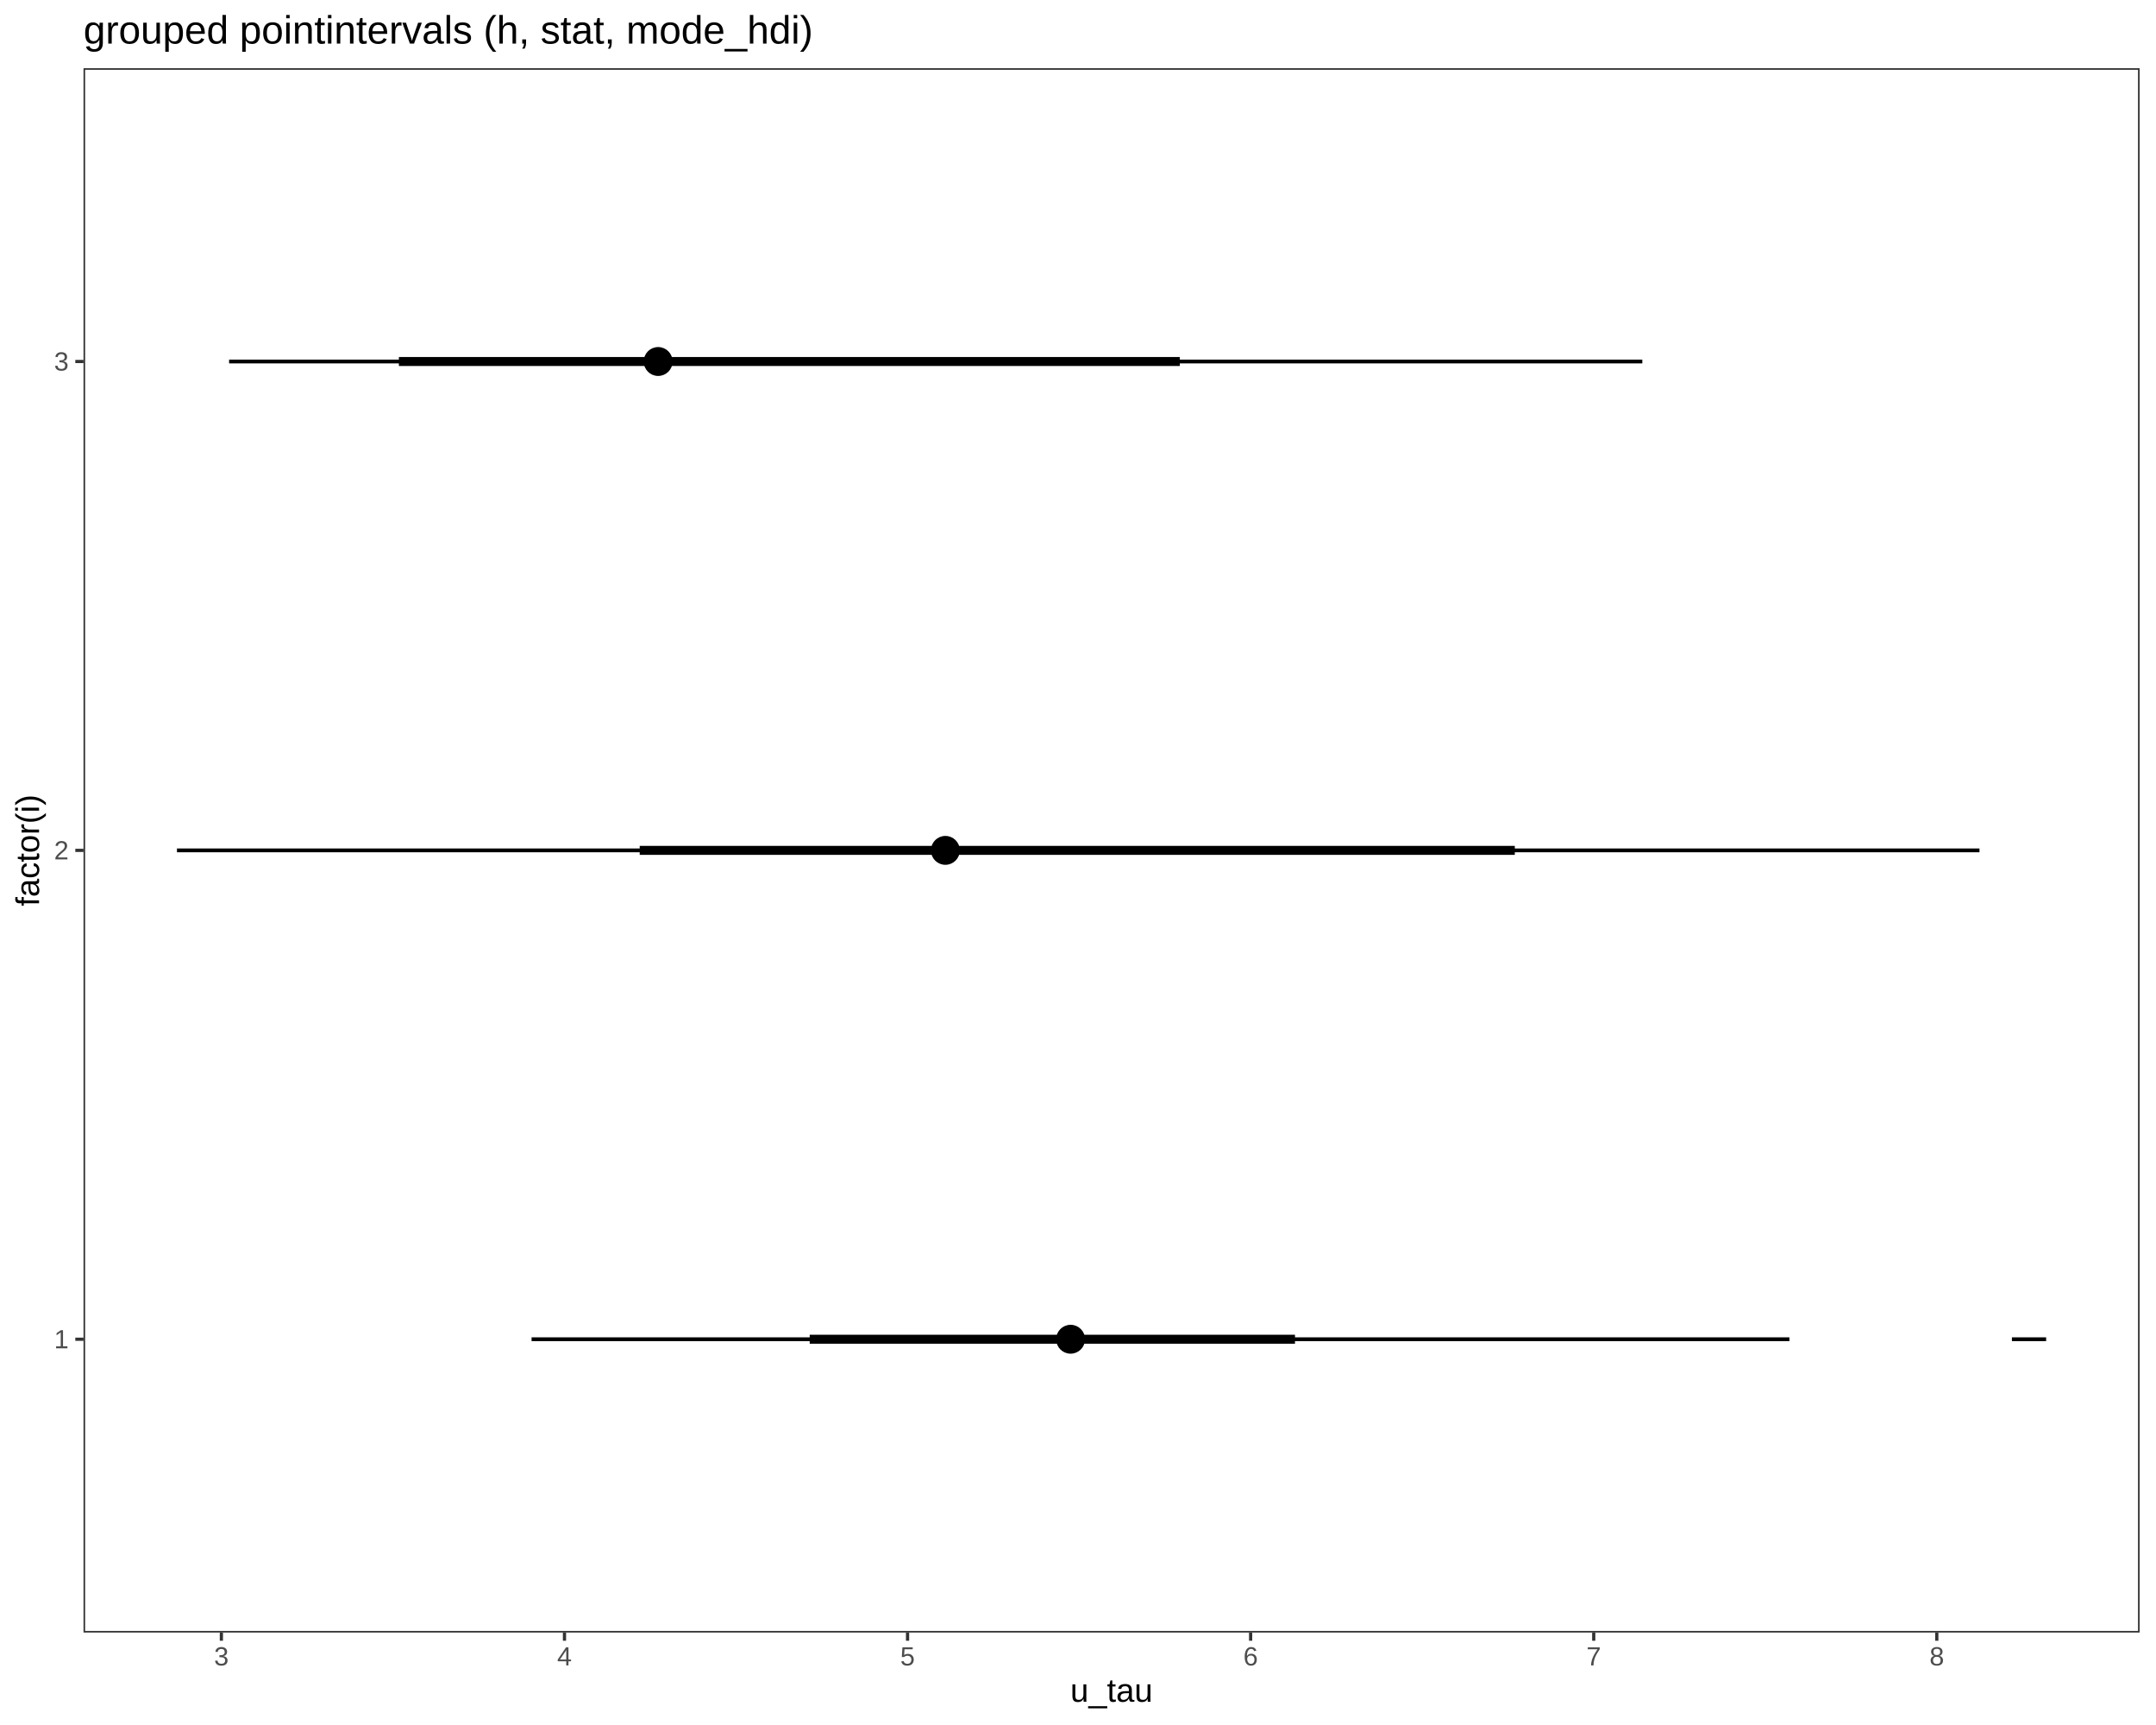
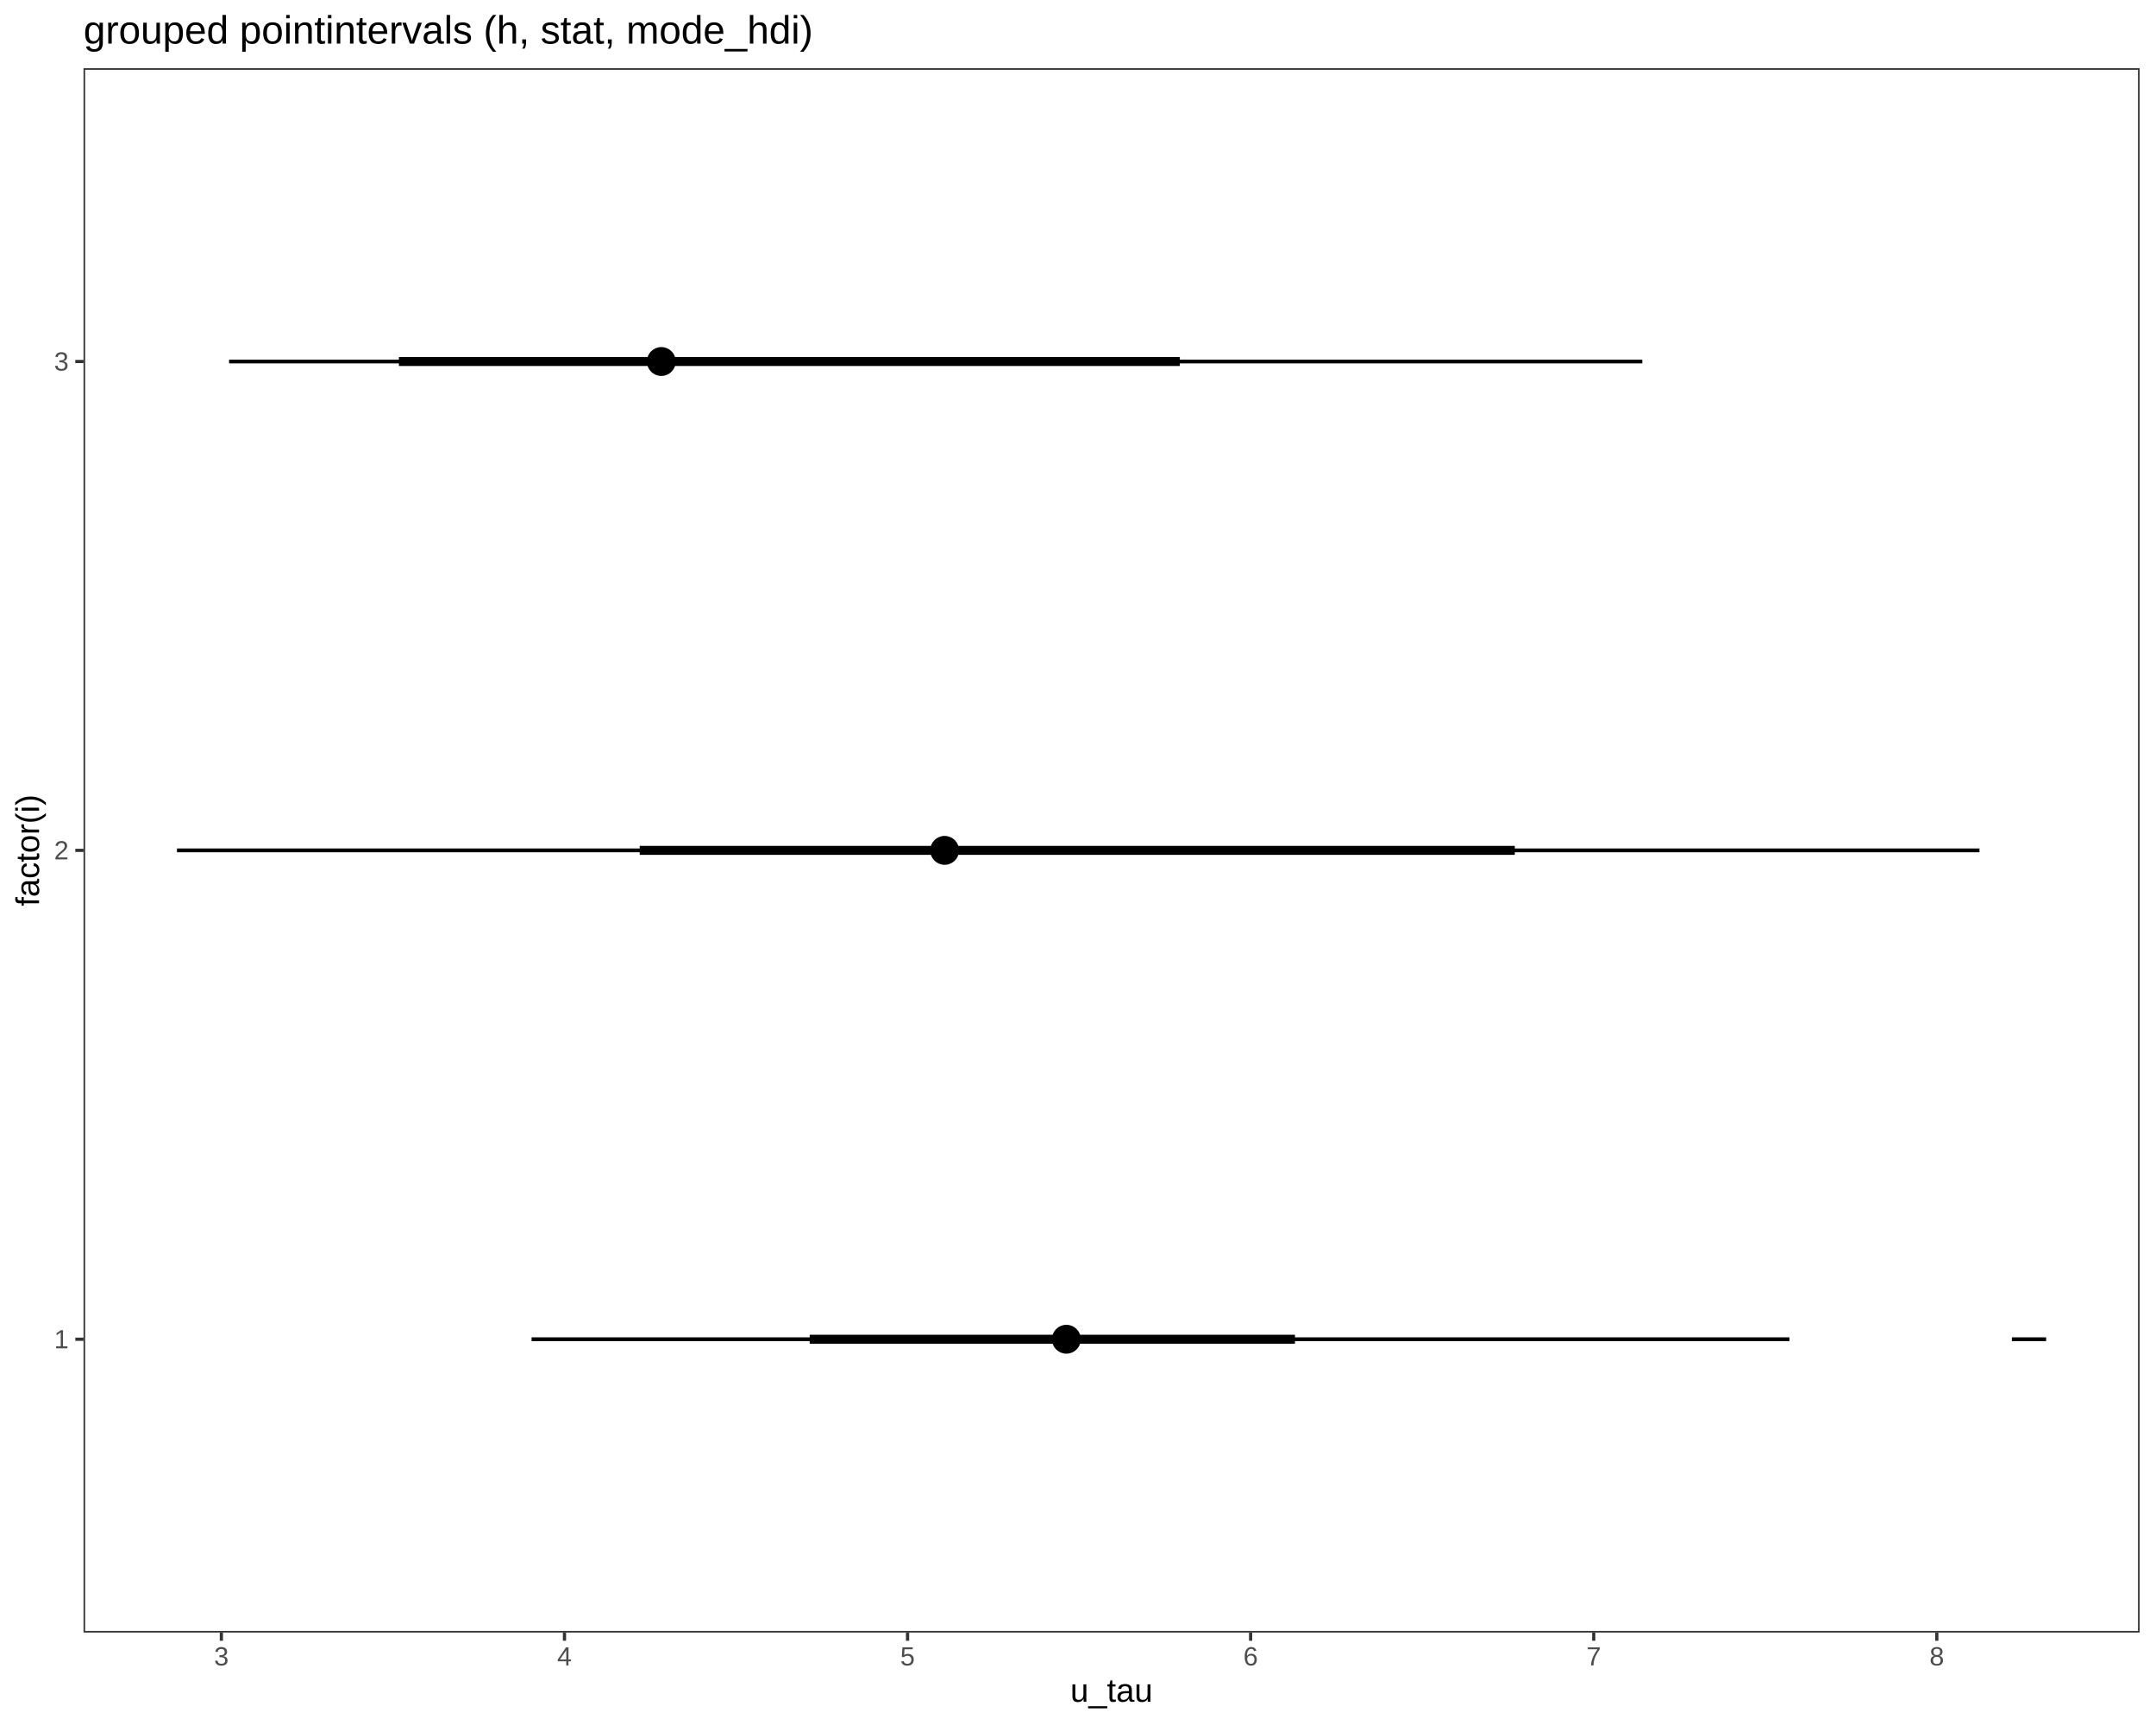
<svg xmlns="http://www.w3.org/2000/svg" viewBox="0 0 720.00 576.00">
  <defs>
    <style type="text/css">
    line, polyline, polygon, path, rect, circle {
      fill: none;
      stroke: #000000;
      stroke-linecap: round;
      stroke-linejoin: round;
      stroke-miterlimit: 10.00;
    }
  </style>
  </defs>
  <rect width="100%" height="100%" style="stroke: none; fill: #FFFFFF;" />
  <rect x="0.00" y="0.00" width="720.00" height="576.00" style="stroke-width: 1.07; stroke: #FFFFFF; fill: #FFFFFF;" />
  <defs>
    <clipPath id="cpMjcuODl8NzE0LjUyfDU0NS4xM3wyMi43Nw==">
      <rect x="27.89" y="22.77" width="686.64" height="522.36" />
    </clipPath>
  </defs>
  <rect x="27.89" y="22.77" width="686.64" height="522.36" style="stroke-width: 1.07; stroke: none; fill: #FFFFFF;" clip-path="url(#cpMjcuODl8NzE0LjUyfDU0NS4xM3wyMi43Nw==)" />
  <line x1="59.10" y1="283.95" x2="661.05" y2="283.95" style="stroke-width: 1.28; stroke-linecap: butt;" clip-path="url(#cpMjcuODl8NzE0LjUyfDU0NS4xM3wyMi43Nw==)" />
  <line x1="76.51" y1="120.71" x2="548.45" y2="120.71" style="stroke-width: 1.28; stroke-linecap: butt;" clip-path="url(#cpMjcuODl8NzE0LjUyfDU0NS4xM3wyMi43Nw==)" />
  <line x1="177.52" y1="447.19" x2="597.58" y2="447.19" style="stroke-width: 1.28; stroke-linecap: butt;" clip-path="url(#cpMjcuODl8NzE0LjUyfDU0NS4xM3wyMi43Nw==)" />
  <line x1="213.63" y1="283.95" x2="505.87" y2="283.95" style="stroke-width: 2.99; stroke-linecap: butt;" clip-path="url(#cpMjcuODl8NzE0LjUyfDU0NS4xM3wyMi43Nw==)" />
  <line x1="133.21" y1="120.71" x2="394.00" y2="120.71" style="stroke-width: 2.99; stroke-linecap: butt;" clip-path="url(#cpMjcuODl8NzE0LjUyfDU0NS4xM3wyMi43Nw==)" />
  <line x1="270.40" y1="447.19" x2="432.46" y2="447.19" style="stroke-width: 2.99; stroke-linecap: butt;" clip-path="url(#cpMjcuODl8NzE0LjUyfDU0NS4xM3wyMi43Nw==)" />
  <line x1="671.88" y1="447.19" x2="683.31" y2="447.19" style="stroke-width: 1.28; stroke-linecap: butt;" clip-path="url(#cpMjcuODl8NzE0LjUyfDU0NS4xM3wyMi43Nw==)" />
-   <circle cx="315.71" cy="283.95" r="1.68pt" style="stroke-width: 1.06; fill: #000000;" clip-path="url(#cpMjcuODl8NzE0LjUyfDU0NS4xM3wyMi43Nw==)" />
-   <circle cx="219.79" cy="120.71" r="1.68pt" style="stroke-width: 1.06; fill: #000000;" clip-path="url(#cpMjcuODl8NzE0LjUyfDU0NS4xM3wyMi43Nw==)" />
-   <circle cx="357.53" cy="447.19" r="1.68pt" style="stroke-width: 1.06; fill: #000000;" clip-path="url(#cpMjcuODl8NzE0LjUyfDU0NS4xM3wyMi43Nw==)" />
-   <circle cx="315.71" cy="283.95" r="3.22pt" style="stroke-width: 1.06; fill: #000000;" clip-path="url(#cpMjcuODl8NzE0LjUyfDU0NS4xM3wyMi43Nw==)" />
-   <circle cx="219.79" cy="120.71" r="3.22pt" style="stroke-width: 1.06; fill: #000000;" clip-path="url(#cpMjcuODl8NzE0LjUyfDU0NS4xM3wyMi43Nw==)" />
-   <circle cx="357.53" cy="447.19" r="3.22pt" style="stroke-width: 1.06; fill: #000000;" clip-path="url(#cpMjcuODl8NzE0LjUyfDU0NS4xM3wyMi43Nw==)" />
-   <circle cx="357.53" cy="447.19" r="1.68pt" style="stroke-width: 1.06; fill: #000000;" clip-path="url(#cpMjcuODl8NzE0LjUyfDU0NS4xM3wyMi43Nw==)" />
+   <circle cx="315.46" cy="283.95" r="1.68pt" style="stroke-width: 1.06; fill: #000000;" clip-path="url(#cpMjcuODl8NzE0LjUyfDU0NS4xM3wyMi43Nw==)" />
+   <circle cx="220.85" cy="120.71" r="1.68pt" style="stroke-width: 1.06; fill: #000000;" clip-path="url(#cpMjcuODl8NzE0LjUyfDU0NS4xM3wyMi43Nw==)" />
+   <circle cx="356.12" cy="447.19" r="1.68pt" style="stroke-width: 1.06; fill: #000000;" clip-path="url(#cpMjcuODl8NzE0LjUyfDU0NS4xM3wyMi43Nw==)" />
+   <circle cx="315.46" cy="283.95" r="3.22pt" style="stroke-width: 1.06; fill: #000000;" clip-path="url(#cpMjcuODl8NzE0LjUyfDU0NS4xM3wyMi43Nw==)" />
+   <circle cx="220.85" cy="120.71" r="3.22pt" style="stroke-width: 1.06; fill: #000000;" clip-path="url(#cpMjcuODl8NzE0LjUyfDU0NS4xM3wyMi43Nw==)" />
+   <circle cx="356.12" cy="447.19" r="3.22pt" style="stroke-width: 1.06; fill: #000000;" clip-path="url(#cpMjcuODl8NzE0LjUyfDU0NS4xM3wyMi43Nw==)" />
+   <circle cx="356.12" cy="447.19" r="1.68pt" style="stroke-width: 1.06; fill: #000000;" clip-path="url(#cpMjcuODl8NzE0LjUyfDU0NS4xM3wyMi43Nw==)" />
  <rect x="27.89" y="22.77" width="686.64" height="522.36" style="stroke-width: 1.07; stroke: #333333;" clip-path="url(#cpMjcuODl8NzE0LjUyfDU0NS4xM3wyMi43Nw==)" />
  <defs>
    <clipPath id="cpMC4wMHw3MjAuMDB8NTc2LjAwfDAuMDA=">
      <rect x="0.00" y="0.00" width="720.00" height="576.00" />
    </clipPath>
  </defs>
  <g clip-path="url(#cpMC4wMHw3MjAuMDB8NTc2LjAwfDAuMDA=)">
    <text x="18.06" y="450.21" style="font-size: 8.80px; fill: #4D4D4D; font-family: Liberation Sans;" textLength="4.89px" lengthAdjust="spacingAndGlyphs">1</text>
  </g>
  <g clip-path="url(#cpMC4wMHw3MjAuMDB8NTc2LjAwfDAuMDA=)">
    <text x="18.06" y="286.97" style="font-size: 8.80px; fill: #4D4D4D; font-family: Liberation Sans;" textLength="4.89px" lengthAdjust="spacingAndGlyphs">2</text>
  </g>
  <g clip-path="url(#cpMC4wMHw3MjAuMDB8NTc2LjAwfDAuMDA=)">
    <text x="18.06" y="123.74" style="font-size: 8.80px; fill: #4D4D4D; font-family: Liberation Sans;" textLength="4.89px" lengthAdjust="spacingAndGlyphs">3</text>
  </g>
  <polyline points="25.15,447.19 27.89,447.19 " style="stroke-width: 1.07; stroke: #333333; stroke-linecap: butt;" clip-path="url(#cpMC4wMHw3MjAuMDB8NTc2LjAwfDAuMDA=)" />
  <polyline points="25.15,283.95 27.89,283.95 " style="stroke-width: 1.07; stroke: #333333; stroke-linecap: butt;" clip-path="url(#cpMC4wMHw3MjAuMDB8NTc2LjAwfDAuMDA=)" />
  <polyline points="25.15,120.71 27.89,120.71 " style="stroke-width: 1.07; stroke: #333333; stroke-linecap: butt;" clip-path="url(#cpMC4wMHw3MjAuMDB8NTc2LjAwfDAuMDA=)" />
  <polyline points="73.93,547.87 73.93,545.13 " style="stroke-width: 1.07; stroke: #333333; stroke-linecap: butt;" clip-path="url(#cpMC4wMHw3MjAuMDB8NTc2LjAwfDAuMDA=)" />
  <polyline points="188.51,547.87 188.51,545.13 " style="stroke-width: 1.07; stroke: #333333; stroke-linecap: butt;" clip-path="url(#cpMC4wMHw3MjAuMDB8NTc2LjAwfDAuMDA=)" />
  <polyline points="303.08,547.87 303.08,545.13 " style="stroke-width: 1.07; stroke: #333333; stroke-linecap: butt;" clip-path="url(#cpMC4wMHw3MjAuMDB8NTc2LjAwfDAuMDA=)" />
  <polyline points="417.65,547.87 417.65,545.13 " style="stroke-width: 1.07; stroke: #333333; stroke-linecap: butt;" clip-path="url(#cpMC4wMHw3MjAuMDB8NTc2LjAwfDAuMDA=)" />
  <polyline points="532.23,547.87 532.23,545.13 " style="stroke-width: 1.07; stroke: #333333; stroke-linecap: butt;" clip-path="url(#cpMC4wMHw3MjAuMDB8NTc2LjAwfDAuMDA=)" />
  <polyline points="646.80,547.87 646.80,545.13 " style="stroke-width: 1.07; stroke: #333333; stroke-linecap: butt;" clip-path="url(#cpMC4wMHw3MjAuMDB8NTc2LjAwfDAuMDA=)" />
  <g clip-path="url(#cpMC4wMHw3MjAuMDB8NTc2LjAwfDAuMDA=)">
    <text x="71.49" y="556.11" style="font-size: 8.80px; fill: #4D4D4D; font-family: Liberation Sans;" textLength="4.89px" lengthAdjust="spacingAndGlyphs">3</text>
  </g>
  <g clip-path="url(#cpMC4wMHw3MjAuMDB8NTc2LjAwfDAuMDA=)">
    <text x="186.06" y="556.11" style="font-size: 8.80px; fill: #4D4D4D; font-family: Liberation Sans;" textLength="4.89px" lengthAdjust="spacingAndGlyphs">4</text>
  </g>
  <g clip-path="url(#cpMC4wMHw3MjAuMDB8NTc2LjAwfDAuMDA=)">
    <text x="300.63" y="556.11" style="font-size: 8.80px; fill: #4D4D4D; font-family: Liberation Sans;" textLength="4.89px" lengthAdjust="spacingAndGlyphs">5</text>
  </g>
  <g clip-path="url(#cpMC4wMHw3MjAuMDB8NTc2LjAwfDAuMDA=)">
    <text x="415.21" y="556.11" style="font-size: 8.80px; fill: #4D4D4D; font-family: Liberation Sans;" textLength="4.89px" lengthAdjust="spacingAndGlyphs">6</text>
  </g>
  <g clip-path="url(#cpMC4wMHw3MjAuMDB8NTc2LjAwfDAuMDA=)">
    <text x="529.78" y="556.11" style="font-size: 8.80px; fill: #4D4D4D; font-family: Liberation Sans;" textLength="4.89px" lengthAdjust="spacingAndGlyphs">7</text>
  </g>
  <g clip-path="url(#cpMC4wMHw3MjAuMDB8NTc2LjAwfDAuMDA=)">
    <text x="644.36" y="556.11" style="font-size: 8.80px; fill: #4D4D4D; font-family: Liberation Sans;" textLength="4.89px" lengthAdjust="spacingAndGlyphs">8</text>
  </g>
  <g clip-path="url(#cpMC4wMHw3MjAuMDB8NTc2LjAwfDAuMDA=)">
    <text x="357.42" y="568.24" style="font-size: 11.00px; font-family: Liberation Sans;" textLength="27.56px" lengthAdjust="spacingAndGlyphs">u_tau</text>
  </g>
  <g clip-path="url(#cpMC4wMHw3MjAuMDB8NTc2LjAwfDAuMDA=)">
    <text transform="translate(13.04,302.59) rotate(-90)" style="font-size: 11.00px; font-family: Liberation Sans;" textLength="37.28px" lengthAdjust="spacingAndGlyphs">factor(i)</text>
  </g>
  <g clip-path="url(#cpMC4wMHw3MjAuMDB8NTc2LjAwfDAuMDA=)">
    <text x="27.89" y="14.56" style="font-size: 13.20px; font-family: Liberation Sans;" textLength="243.20px" lengthAdjust="spacingAndGlyphs">grouped pointintervals (h, stat, mode_hdi)</text>
  </g>
</svg>
